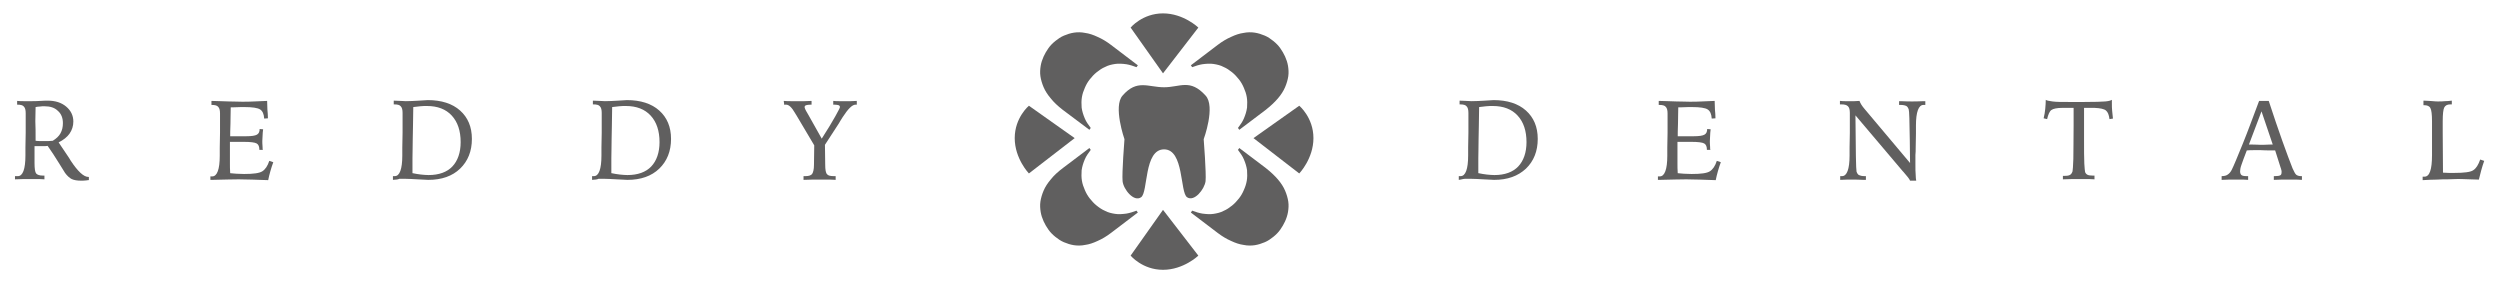
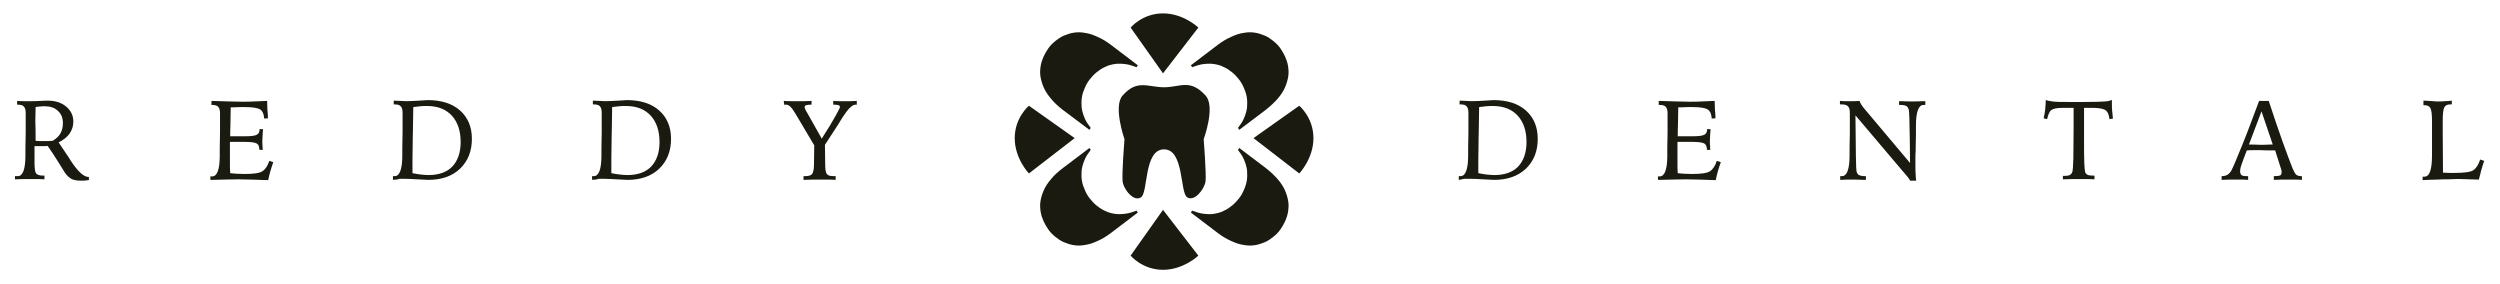
<svg xmlns="http://www.w3.org/2000/svg" version="1.1" id="Layer_1" x="0px" y="0px" viewBox="0 0 934 105.8" style="enable-background:new 0 0 934 105.8;" xml:space="preserve">
  <style type="text/css">
- 	.st0{fill:#605f5f;}
+ 	.st0{fill:#1a1a10;}
</style>
  <g>
    <g>
      <path class="st0" d="M545,67.2v-1.4c0.1,0,0.2,0,0.3,0c0.1,0,0.2,0,0.4,0c1.8,0,2.8-2.6,2.8-7.7c0-1.3,0-2.3,0-3l0.1-5.5    c0-1.2,0-2.3,0-3.5c0-1.1,0-2.4,0-3.9c0-1.2-0.2-2-0.7-2.5c-0.4-0.5-1.2-0.7-2.4-0.7h-0.2v-1.4c0.9,0,1.8,0.1,2.5,0.1    s1.4,0.1,2,0.1c1.5,0,3.2-0.1,5-0.2s2.9-0.2,3.2-0.2c5.1,0,9.2,1.3,12.1,3.9s4.4,6.1,4.4,10.6c0,4.6-1.5,8.3-4.4,11.1    c-3,2.8-6.9,4.2-11.9,4.2c-0.7,0-2.1-0.1-4-0.2c-1.9-0.1-3.5-0.2-4.7-0.2c-0.6,0-1.3,0-2.1,0S546,67.1,545,67.2z M552.4,64.7    c1,0.2,2,0.4,3,0.5c1,0.1,1.9,0.2,2.9,0.2c3.9,0,6.9-1.1,8.9-3.2s3.1-5.2,3.1-9.1c0-4.2-1.1-7.5-3.3-9.9c-2.2-2.4-5.3-3.6-9.3-3.6    c-0.8,0-1.6,0-2.5,0.1c-0.8,0.1-1.7,0.2-2.6,0.3c-0.1,5-0.1,9-0.2,11.9c0,2.9-0.1,5.3-0.1,7.2V64.7z" />
      <path class="st0" d="M619.8,37.7c2.4,0.1,4.6,0.1,6.5,0.2c1.9,0,3.5,0.1,4.9,0.1c1.5,0,3.1,0,4.6-0.1s3.2-0.1,4.8-0.2    c0,1,0.1,2.1,0.1,3.2c0.1,1.1,0.2,2.2,0.2,3.3l-1.4,0.1c-0.1-1.7-0.6-2.8-1.5-3.4c-0.9-0.6-2.9-0.9-5.9-0.9c-0.8,0-2.2,0-4.2,0.1    c-0.4,0-0.7,0-0.9,0c0,1.7-0.1,3.7-0.1,6.1c-0.1,2.4-0.1,4-0.1,4.7h0.6c0.8,0,1.8,0,3,0c1.2,0,2,0,2.4,0c2,0,3.3-0.2,4-0.6    s1-1.1,1-2.1l1.3,0.1c-0.1,0.9-0.2,1.6-0.2,2.4c0,0.7-0.1,1.4-0.1,2c0,0.4,0,1.1,0.1,2.3c0,0.4,0,0.8,0.1,1l-1.3,0V56    c0-1.2-0.3-2-1-2.4c-0.7-0.4-2.3-0.6-4.8-0.6h-3.7h-1.5c0,0.7,0,1.6,0,2.8s0,2,0,2.6c0,0.9,0,1.9,0,2.8s0,2.1,0.1,3.5    c0.7,0.1,1.5,0.1,2.3,0.2c0.9,0,1.8,0.1,2.9,0.1c3.5,0,5.7-0.3,6.8-1c1.1-0.7,2-2,2.6-3.9l1.5,0.5c-0.4,1.1-0.8,2.3-1.1,3.4    c-0.3,1.1-0.6,2.2-0.8,3.3c-2.2-0.1-4.2-0.1-6-0.2c-1.9,0-3.5-0.1-5-0.1c-2.1,0-5.4,0.1-9.9,0.2l-0.7,0v-1.3c0.1,0,0.2,0,0.3,0    c0.1,0,0.2,0,0.4,0c1.8,0,2.8-2.6,2.8-7.7c0-1.3,0-2.3,0-3l0.1-5.6c0-1.2,0-2.4,0-3.5c0-1.1,0-2.4,0-3.7c0-1.2-0.2-2-0.7-2.5    c-0.4-0.5-1.2-0.7-2.4-0.7h-0.2V37.7z" />
      <path class="st0" d="M687.6,37.7c0.6,0.1,1.3,0.1,1.9,0.1c0.6,0,1.2,0,1.8,0c0.4,0,1,0,1.5,0c0.6,0,1.2-0.1,1.9-0.1    c0.2,0.5,0.4,0.9,0.7,1.4c0.3,0.5,0.7,1,1.2,1.6l17,20.2c0-2.1-0.1-4.9-0.1-8.3c-0.1-7.3-0.2-11.2-0.4-11.7    c-0.2-0.6-0.5-1.1-0.9-1.3c-0.4-0.2-1.1-0.4-2.1-0.4h-0.6v-1.4c0.2,0,0.4,0,0.7,0c2,0.1,3.3,0.1,4.1,0.1c0.8,0,2.2,0,4.3-0.1    c0.3,0,0.5,0,0.7,0l0,1.4c-0.1,0-0.2,0-0.3,0s-0.2,0-0.4,0c-1.8,0-2.8,2.6-2.8,7.7c0,1.3,0,2.3,0,3l-0.1,5.5c0,0.8,0,1.6-0.1,2.5    c0,0.9,0,2,0,3.5c0,1.7,0,3,0.1,3.9c0,0.9,0.1,1.7,0.2,2.2h-2.3c-0.2-0.6-1.1-1.7-2.5-3.3l-0.2-0.2l-17.7-20.9v0.5    c0.1,12.9,0.2,19.7,0.4,20.5c0.2,0.6,0.5,1.1,0.9,1.3c0.4,0.2,1.1,0.4,2,0.4h0.6v1.4c-0.2,0-0.5,0-0.9,0c-1.9-0.1-3.2-0.1-3.9-0.1    c-0.7,0-1.4,0-2.2,0s-1.7,0.1-2.6,0.1v-1.4c0.1,0,0.2,0,0.3,0c0.1,0,0.2,0,0.4,0c1.8,0,2.8-2.6,2.8-7.7c0-1.3,0-2.3,0-3l0.1-5.5    c0-1.2,0-2.3,0-3.5c0-1.1,0-2.4,0-3.9c0-1.2-0.2-2-0.7-2.5c-0.5-0.5-1.3-0.7-2.4-0.7h-0.6V37.7z" />
      <path class="st0" d="M770.6,65.7h0.7c1,0,1.7-0.1,2.1-0.4c0.4-0.2,0.7-0.7,0.9-1.3c0.1-0.4,0.2-2,0.3-4.6c0-2.7,0.1-6.8,0.1-12.5    v-6.6h-4.2c-2,0-3.4,0.3-4.1,0.8c-0.7,0.5-1.2,1.7-1.6,3.4l-1.3-0.3c0.3-1.2,0.5-2.4,0.6-3.5c0.1-1.2,0.2-2.3,0.2-3.4    c0.4,0.3,1.2,0.4,2.5,0.6s3.5,0.2,6.6,0.2h5c4.2,0,6.9-0.1,8.1-0.2c1.2-0.1,2-0.3,2.5-0.6c0,0.1,0,0.4,0,0.7c0,0.3,0,0.5,0,0.7    c0,0.9,0,1.8,0.1,2.7c0.1,0.9,0.2,1.9,0.3,2.9l-1.3,0.2c-0.2-1.6-0.6-2.6-1.3-3.2c-0.7-0.6-2.1-0.9-4.3-1h-3.9c0,0.8,0,1.9,0,3.3    c0,3.8,0,6.3,0,7.6c0,4.9,0,8.2,0.1,9.9c0.1,1.7,0.2,2.8,0.3,3.2c0.2,0.5,0.5,0.8,0.9,1c0.4,0.2,1,0.3,1.9,0.3h0.7v1.4    c-1.1-0.1-2.2-0.1-3.2-0.1s-1.9,0-2.7,0c-0.7,0-1.6,0-2.6,0s-2.1,0.1-3.3,0.1V65.7z" />
      <path class="st0" d="M844,37.7h3.6c1.8,5.5,3.5,10.5,5.1,15s2.9,7.9,3.8,10.2c0.6,1.3,1,2.1,1.4,2.4s1,0.5,1.7,0.5h0.4v1.4    c-1.1-0.1-2.1-0.1-2.9-0.1s-1.6,0-2.2,0c-0.8,0-1.6,0-2.5,0c-0.9,0-1.9,0.1-2.9,0.1v-1.4h0.4c1,0,1.6-0.1,2-0.3    c0.4-0.2,0.5-0.6,0.5-1.3c0-0.2,0-0.5-0.1-0.7c-0.1-0.3-0.1-0.6-0.3-1l-2-6.3c-0.5,0-1.2,0-2.1,0c-1.7,0-2.7-0.1-3.2-0.1    c-0.9,0-1.8,0-2.7,0c-0.8,0-1.7,0-2.6,0.1c-1,2.5-1.6,4.3-2,5.4c-0.4,1.1-0.5,1.9-0.5,2.4c0,0.7,0.2,1.1,0.5,1.4    c0.4,0.3,1,0.4,1.9,0.4h0.6v1.4c-1-0.1-1.9-0.1-2.8-0.1c-0.9,0-1.7,0-2.3,0c-0.6,0-1.2,0-2.1,0s-1.7,0.1-2.7,0.1v-1.4    c1,0,1.8-0.2,2.3-0.6c0.6-0.4,1.1-1,1.5-1.8c0.8-1.6,2.1-4.8,4.1-9.7S841.8,43.5,844,37.7z M844.9,41.6l-4.7,12.4    c0.3,0,0.6,0,1.1,0c1.6,0,2.6,0.1,3.2,0.1c0.7,0,1.9,0,3.7-0.1c0.4,0,0.7,0,0.9,0L844.9,41.6z" />
      <path class="st0" d="M905.6,37.6c1.5,0.1,2.6,0.1,3.4,0.2s1.4,0.1,1.8,0.1c0.9,0,1.8,0,2.6-0.1c0.9,0,1.7-0.1,2.6-0.2v1.4h-0.6    c-1.1,0-1.8,0.4-2.2,1.1s-0.6,2.5-0.6,5.2v4.1l0.1,15.1c0.8,0,1.5,0.1,2.2,0.1c0.7,0,1.4,0,2,0c3.7,0,6.1-0.3,7.1-1    c1.1-0.7,1.9-2,2.6-4l1.5,0.5c-0.4,1.2-0.8,2.3-1.1,3.5c-0.3,1.1-0.6,2.3-0.9,3.5c-2.3-0.1-4.4-0.1-6.3-0.2S916,67,914.3,67    c-1.2,0-2.5,0-4,0.1c-1.5,0-3.2,0.1-5.2,0.2v-1.3c0.1,0,0.2,0,0.3,0c0.1,0,0.2,0,0.4,0c1.9,0,2.8-2.7,2.8-8c0-1.2,0-2.1,0-2.8    l0-5.6c0-0.6,0-1.4,0-2.3c0-1,0-1.6,0-2c0-2.5-0.2-4.2-0.6-4.9c-0.4-0.8-1.2-1.1-2.4-1.1h-0.2V37.6z" />
    </g>
    <g>
      <path class="st0" d="M6,65.8c0.1,0,0.2,0,0.3,0c0.1,0,0.2,0,0.4,0c1.8,0,2.8-2.6,2.8-7.7c0-1.3,0-2.3,0-3l0.1-5.6    c0-1.2,0-2.4,0-3.5c0-1.1,0-2.4,0-3.7c0-1.2-0.2-2-0.7-2.5c-0.4-0.5-1.2-0.7-2.4-0.7H6.4v-1.4c0.9,0.1,1.8,0.1,2.7,0.1    c0.9,0,1.8,0,2.6,0c0.9,0,2.1,0,3.4-0.1c1.4-0.1,2.3-0.1,2.7-0.1c2.8,0,5.1,0.7,6.9,2.2c1.8,1.5,2.7,3.4,2.7,5.6    c0,1.7-0.5,3.2-1.4,4.5c-0.9,1.3-2.3,2.4-4.1,3.3l3.9,5.8c0.1,0.2,0.3,0.5,0.6,1c2.7,4.1,4.9,6.1,6.6,6.1h0.2v1.2    c-0.2,0-0.5,0-0.9,0.1c-0.9,0.1-1.5,0.1-2,0.1c-1.5,0-2.6-0.2-3.5-0.6c-0.8-0.4-1.7-1.2-2.5-2.3c-0.1-0.2-0.9-1.4-2.3-3.7    c-1.4-2.3-2.8-4.4-4.2-6.4c-0.5,0.1-1.1,0.1-1.7,0.1c-0.6,0-1.2,0-2,0h-1.2v6.3c0,2.1,0.2,3.4,0.6,3.9c0.4,0.5,1.3,0.8,2.5,0.8    c0,0,0.1,0,0.2,0c0.1,0,0.1,0,0.2,0c0.1,0,0.1,0,0.1,0c0,0,0.1,0,0.1,0v1.4c-1-0.1-2-0.1-2.9-0.1s-1.9,0-2.9,0c-0.5,0-1.2,0-2.1,0    s-2,0.1-3.1,0.1V65.8z M13.3,52.6c0.7,0.1,1.3,0.1,1.9,0.1c0.6,0,1.1,0,1.6,0c0.4,0,0.8,0,1.3,0c0.5,0,1-0.1,1.6-0.1    c1.3-0.8,2.3-1.7,2.9-2.8s0.9-2.3,0.9-3.8c0-1.9-0.6-3.5-1.9-4.6c-1.2-1.2-2.9-1.7-5-1.7c-0.6,0-1.1,0-1.7,0.1    c-0.5,0-1.1,0.1-1.6,0.2c0,1.7-0.1,3.5-0.1,5.3C13.3,47.1,13.3,49.6,13.3,52.6z" />
      <path class="st0" d="M79,37.7c2.4,0.1,4.6,0.1,6.5,0.2c1.9,0,3.5,0.1,4.9,0.1c1.5,0,3.1,0,4.6-0.1s3.2-0.1,4.8-0.2    c0,1,0.1,2.1,0.1,3.2c0.1,1.1,0.2,2.2,0.2,3.3l-1.4,0.1c-0.1-1.7-0.6-2.8-1.5-3.4c-0.9-0.6-2.9-0.9-5.9-0.9c-0.8,0-2.2,0-4.2,0.1    c-0.4,0-0.7,0-0.9,0c0,1.7-0.1,3.7-0.1,6.1c-0.1,2.4-0.1,4-0.1,4.7h0.6c0.8,0,1.8,0,3,0c1.2,0,2,0,2.4,0c2,0,3.3-0.2,4-0.6    s1-1.1,1-2.1l1.3,0.1c-0.1,0.9-0.2,1.6-0.2,2.4c0,0.7-0.1,1.4-0.1,2c0,0.4,0,1.1,0.1,2.3c0,0.4,0,0.8,0.1,1l-1.3,0V56    c0-1.2-0.3-2-1-2.4c-0.7-0.4-2.3-0.6-4.8-0.6h-3.7h-1.5c0,0.7,0,1.6,0,2.8s0,2,0,2.6c0,0.9,0,1.9,0,2.8s0,2.1,0.1,3.5    c0.7,0.1,1.5,0.1,2.3,0.2c0.9,0,1.8,0.1,2.9,0.1c3.5,0,5.7-0.3,6.8-1c1.1-0.7,2-2,2.6-3.9l1.5,0.5c-0.4,1.1-0.8,2.3-1.1,3.4    c-0.3,1.1-0.6,2.2-0.8,3.3c-2.2-0.1-4.2-0.1-6-0.2c-1.9,0-3.5-0.1-5-0.1c-2.1,0-5.4,0.1-9.9,0.2l-0.7,0v-1.3c0.1,0,0.2,0,0.3,0    c0.1,0,0.2,0,0.4,0c1.8,0,2.8-2.6,2.8-7.7c0-1.3,0-2.3,0-3l0.1-5.6c0-1.2,0-2.4,0-3.5c0-1.1,0-2.4,0-3.7c0-1.2-0.2-2-0.7-2.5    c-0.4-0.5-1.2-0.7-2.4-0.7H79V37.7z" />
      <path class="st0" d="M146.8,67.2v-1.4c0.1,0,0.2,0,0.3,0c0.1,0,0.2,0,0.4,0c1.8,0,2.8-2.6,2.8-7.7c0-1.3,0-2.3,0-3l0.1-5.5    c0-1.2,0-2.3,0-3.5c0-1.1,0-2.4,0-3.9c0-1.2-0.2-2-0.7-2.5c-0.4-0.5-1.2-0.7-2.4-0.7h-0.2v-1.4c0.9,0,1.8,0.1,2.5,0.1    c0.8,0,1.4,0.1,2,0.1c1.5,0,3.2-0.1,5-0.2s2.9-0.2,3.2-0.2c5.1,0,9.2,1.3,12.1,3.9c2.9,2.6,4.4,6.1,4.4,10.6    c0,4.6-1.5,8.3-4.4,11.1s-6.9,4.2-11.9,4.2c-0.7,0-2.1-0.1-4-0.2c-1.9-0.1-3.5-0.2-4.7-0.2c-0.6,0-1.3,0-2.1,0    C148.7,67.1,147.8,67.1,146.8,67.2z M154.2,64.7c1,0.2,2,0.4,3,0.5c1,0.1,1.9,0.2,2.9,0.2c3.9,0,6.9-1.1,8.9-3.2s3.1-5.2,3.1-9.1    c0-4.2-1.1-7.5-3.3-9.9c-2.2-2.4-5.3-3.6-9.3-3.6c-0.8,0-1.6,0-2.5,0.1c-0.8,0.1-1.7,0.2-2.6,0.3c-0.1,5-0.1,9-0.2,11.9    c0,2.9-0.1,5.3-0.1,7.2V64.7z" />
      <path class="st0" d="M221.2,67.2v-1.4c0.1,0,0.2,0,0.3,0c0.1,0,0.2,0,0.4,0c1.8,0,2.8-2.6,2.8-7.7c0-1.3,0-2.3,0-3l0.1-5.5    c0-1.2,0-2.3,0-3.5c0-1.1,0-2.4,0-3.9c0-1.2-0.2-2-0.7-2.5c-0.4-0.5-1.2-0.7-2.4-0.7h-0.2v-1.4c0.9,0,1.8,0.1,2.5,0.1    c0.8,0,1.4,0.1,2,0.1c1.5,0,3.2-0.1,5-0.2s2.9-0.2,3.2-0.2c5.1,0,9.2,1.3,12.1,3.9c2.9,2.6,4.4,6.1,4.4,10.6    c0,4.6-1.5,8.3-4.4,11.1s-6.9,4.2-11.9,4.2c-0.7,0-2.1-0.1-4-0.2c-1.9-0.1-3.5-0.2-4.7-0.2c-0.6,0-1.3,0-2.1,0    C223.1,67.1,222.2,67.1,221.2,67.2z M228.5,64.7c1,0.2,2,0.4,3,0.5c1,0.1,1.9,0.2,2.9,0.2c3.9,0,6.9-1.1,8.9-3.2s3.1-5.2,3.1-9.1    c0-4.2-1.1-7.5-3.3-9.9c-2.2-2.4-5.3-3.6-9.3-3.6c-0.8,0-1.6,0-2.5,0.1c-0.8,0.1-1.7,0.2-2.6,0.3c-0.1,5-0.1,9-0.2,11.9    c0,2.9-0.1,5.3-0.1,7.2V64.7z" />
      <path class="st0" d="M292.8,37.7c1,0.1,2,0.1,2.9,0.1c0.9,0,1.7,0,2.4,0c0.7,0,1.5,0,2.4,0c0.9,0,1.7-0.1,2.7-0.1v1.4h-0.3    c-0.8,0-1.3,0.1-1.7,0.2s-0.6,0.4-0.6,0.7c0,0.3,0.3,1.1,1,2.2c0.2,0.3,0.3,0.6,0.4,0.7l5,8.9c2.3-3.6,4-6.4,5.1-8.4    c1.1-2,1.7-3.1,1.7-3.4c0-0.3-0.2-0.6-0.5-0.7s-0.9-0.2-1.6-0.2h-0.4v-1.4c0.8,0.1,1.6,0.1,2.4,0.1c0.7,0,1.4,0,2,0    c0.7,0,1.4,0,2.1,0c0.7,0,1.5-0.1,2.3-0.1v1.4c0,0-0.1,0-0.1,0s-0.1,0-0.2,0h-0.2c-1.2,0-2.8,1.6-4.8,4.7c-0.6,1-1.1,1.7-1.4,2.3    l-5.2,8l0.1,7.4c0,1.9,0.2,3.1,0.7,3.6c0.4,0.5,1.2,0.7,2.5,0.7h0.7v1.4c-1.1-0.1-2.2-0.1-3.3-0.1c-1,0-1.9,0-2.8,0    c-0.7,0-1.5,0-2.6,0s-2.1,0.1-3.3,0.1v-1.4c0.1,0,0.2,0,0.4,0c0.2,0,0.3,0,0.4,0c1.2,0,2-0.3,2.4-0.8c0.4-0.6,0.7-1.7,0.7-3.4    l0.1-7.3l-6.7-11.3c-0.1-0.2-0.3-0.4-0.5-0.8c-1.2-2.1-2.3-3.1-3.3-3.1c-0.1,0-0.2,0-0.3,0s-0.3,0-0.4,0.1L292.8,37.7z" />
    </g>
    <path class="st0" d="M477.4,36.8c1.2-1.4,2.1-2.8,2.7-4.2s1-2.8,1.2-4.1c0.2-1.4,0.1-2.6-0.1-3.9c-0.2-1.2-0.6-2.4-1.1-3.5   c-0.5-1.1-1.1-2.1-1.8-3.1c-0.7-1-1.6-1.9-2.6-2.7c-1-0.8-2-1.5-3.2-2c-1.2-0.5-2.4-0.9-3.7-1.1c-1.3-0.2-2.8-0.2-4.2,0.1   c-1.5,0.2-3,0.7-4.7,1.5c-1.6,0.7-3.3,1.7-5,3l-10,7.6l0.5,0.7c1.3-0.5,2.6-0.9,3.8-1.1c1.5-0.2,2.9-0.3,4.2-0.1   c1.3,0.2,2.6,0.5,3.7,1.1c1.2,0.5,2.2,1.2,3.2,2c1,0.8,1.8,1.7,2.6,2.7c0.7,0.9,1.3,1.9,1.8,3.1c0.5,1.1,0.9,2.3,1.1,3.5   c0.2,1.2,0.2,2.5,0.1,3.9c-0.2,1.4-0.6,2.7-1.2,4.1c-0.5,1.2-1.3,2.3-2.2,3.5l0.5,0.7l9.8-7.4C474.7,39.6,476.2,38.2,477.4,36.8z" />
    <path class="st0" d="M477.4,67c1.2,1.4,2.1,2.8,2.7,4.2s1,2.8,1.2,4.1c0.2,1.4,0.1,2.6-0.1,3.9c-0.2,1.2-0.6,2.4-1.1,3.5   c-0.5,1.1-1.1,2.1-1.8,3.1c-0.7,1-1.6,1.9-2.6,2.7c-1,0.8-2,1.5-3.2,2c-1.2,0.5-2.4,0.9-3.7,1.1c-1.3,0.2-2.8,0.2-4.2-0.1   c-1.5-0.2-3-0.7-4.7-1.5c-1.6-0.7-3.3-1.7-5-3l-10-7.6l0.5-0.7c1.3,0.5,2.6,0.9,3.8,1.1c1.5,0.2,2.9,0.3,4.2,0.1   c1.3-0.2,2.6-0.5,3.7-1.1c1.2-0.5,2.2-1.2,3.2-2c1-0.8,1.8-1.7,2.6-2.7c0.7-0.9,1.3-1.9,1.8-3.1c0.5-1.1,0.9-2.3,1.1-3.5   c0.2-1.2,0.2-2.5,0.1-3.9c-0.2-1.4-0.6-2.7-1.2-4.1c-0.5-1.2-1.3-2.3-2.2-3.5l0.5-0.7l9.8,7.4C474.7,64.2,476.2,65.6,477.4,67z" />
    <path class="st0" d="M468.3,51.6l17.1-12.1c0,0,5.3,4.4,5.3,12.1s-5.3,13.2-5.3,13.2L468.3,51.6z" />
    <path class="st0" d="M434.5,27.4l-12.1-17.1c0,0,4.4-5.3,12.1-5.3c7.7,0,13.2,5.3,13.2,5.3L434.5,27.4z" />
    <path class="st0" d="M392.6,36.8c-1.2-1.4-2.1-2.8-2.7-4.2s-1-2.8-1.2-4.1c-0.2-1.4-0.1-2.6,0.1-3.9c0.2-1.2,0.6-2.4,1.1-3.5   c0.5-1.1,1.1-2.1,1.8-3.1c0.7-1,1.6-1.9,2.6-2.7c1-0.8,2-1.5,3.2-2c1.2-0.5,2.4-0.9,3.7-1.1c1.3-0.2,2.8-0.2,4.2,0.1   c1.5,0.2,3,0.7,4.7,1.5c1.6,0.7,3.3,1.7,5,3l10,7.6l-0.5,0.7c-1.3-0.5-2.6-0.9-3.8-1.1c-1.5-0.2-2.9-0.3-4.2-0.1   c-1.3,0.2-2.6,0.5-3.7,1.1c-1.2,0.5-2.2,1.2-3.2,2c-1,0.8-1.8,1.7-2.6,2.7c-0.7,0.9-1.3,1.9-1.8,3.1c-0.5,1.1-0.9,2.3-1.1,3.5   s-0.2,2.5-0.1,3.9c0.2,1.4,0.6,2.7,1.2,4.1c0.5,1.2,1.3,2.3,2.2,3.5l-0.5,0.7L397,41C395.2,39.6,393.7,38.2,392.6,36.8z" />
    <path class="st0" d="M392.6,67c-1.2,1.4-2.1,2.8-2.7,4.2s-1,2.8-1.2,4.1c-0.2,1.4-0.1,2.6,0.1,3.9c0.2,1.2,0.6,2.4,1.1,3.5   c0.5,1.1,1.1,2.1,1.8,3.1c0.7,1,1.6,1.9,2.6,2.7s2,1.5,3.2,2c1.2,0.5,2.4,0.9,3.7,1.1c1.3,0.2,2.8,0.2,4.2-0.1   c1.5-0.2,3-0.7,4.7-1.5c1.6-0.7,3.3-1.7,5-3l10-7.6l-0.5-0.7c-1.3,0.5-2.6,0.9-3.8,1.1c-1.5,0.2-2.9,0.3-4.2,0.1   c-1.3-0.2-2.6-0.5-3.7-1.1c-1.2-0.5-2.2-1.2-3.2-2c-1-0.8-1.8-1.7-2.6-2.7c-0.7-0.9-1.3-1.9-1.8-3.1c-0.5-1.1-0.9-2.3-1.1-3.5   s-0.2-2.5-0.1-3.9c0.2-1.4,0.6-2.7,1.2-4.1c0.5-1.2,1.3-2.3,2.2-3.5l-0.5-0.7l-9.8,7.4C395.2,64.2,393.7,65.6,392.6,67z" />
    <path class="st0" d="M401.5,51.6l-17.1-12.1c0,0-5.3,4.4-5.3,12.1s5.3,13.2,5.3,13.2L401.5,51.6z" />
    <path class="st0" d="M434.5,78.4l-12.1,17.1c0,0,4.4,5.3,12.1,5.3c7.7,0,13.2-5.3,13.2-5.3L434.5,78.4z" />
    <path class="st0" d="M450.4,35.7c-5.8-6.4-9.5-3.1-15.5-3.1c-6,0-10.1-3.1-15.5,3.1c-3.6,4,0.7,16.3,0.7,16.3s-1,12.7-0.7,15.7   c0.3,3,4.2,7.9,6.9,6c2.7-1.8,1-17.9,8.6-17.9c7.5,0,5.9,16.1,8.6,17.9c2.7,1.8,6.5-3,6.9-6c0.3-3-0.7-15.7-0.7-15.7   S454.2,39.8,450.4,35.7z" />
  </g>
</svg>
